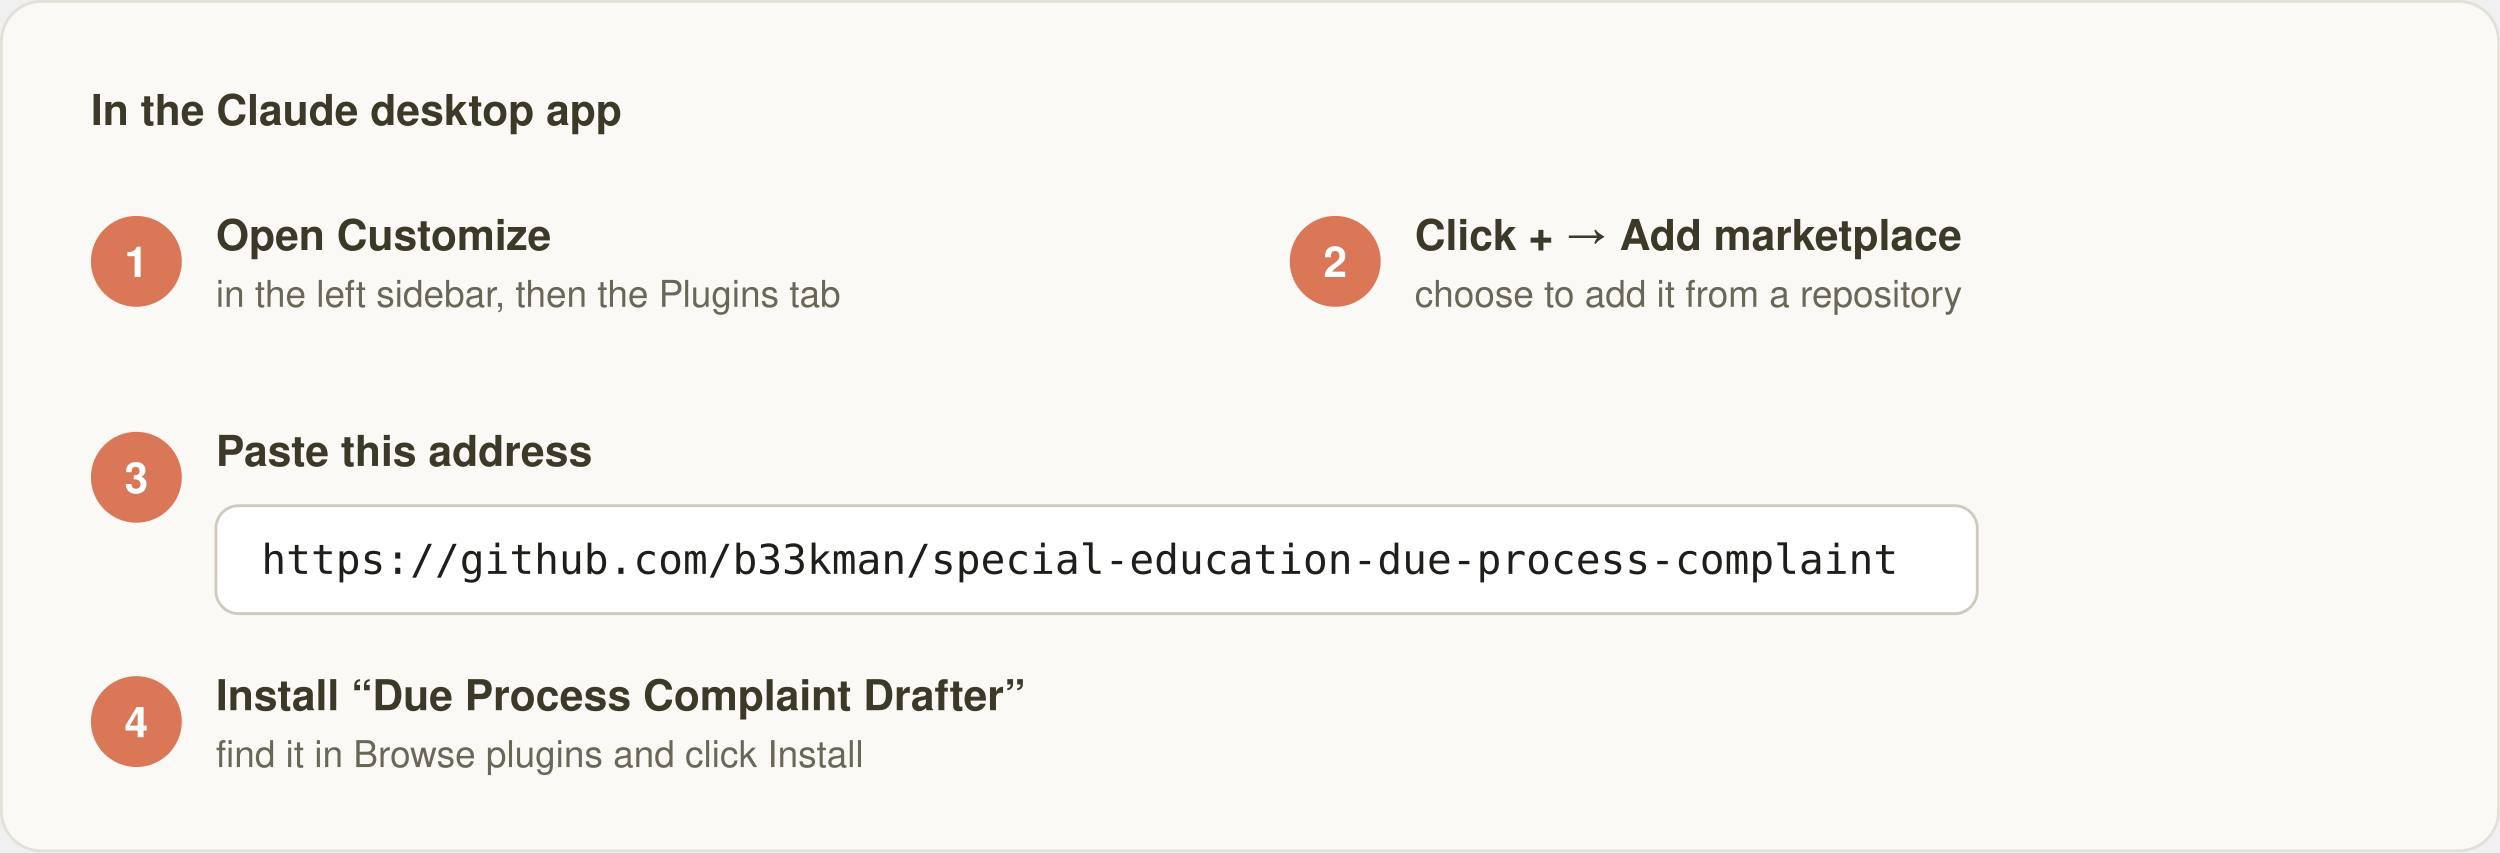
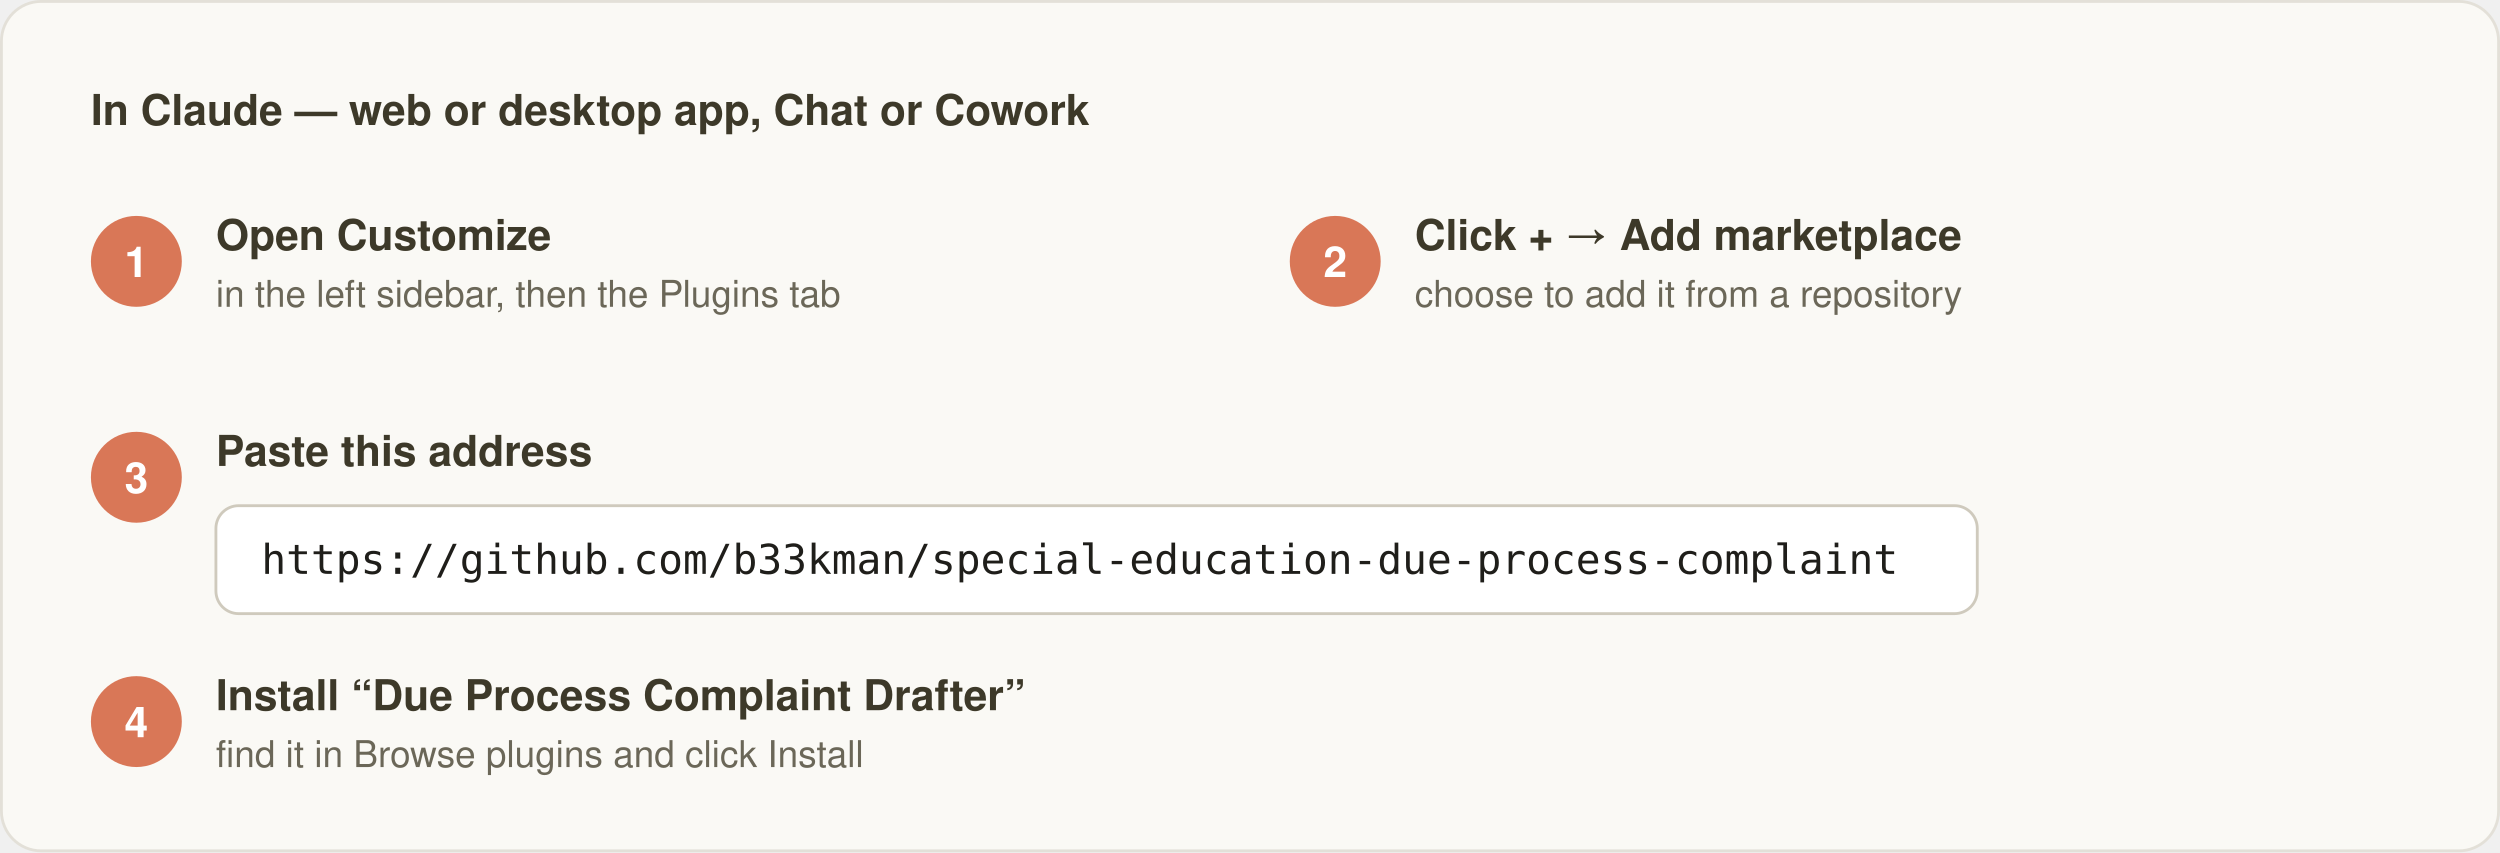
<svg xmlns="http://www.w3.org/2000/svg" width="880" height="300" viewBox="0 0 880 300" role="img" aria-labelledby="t d">
  <defs>
    <style>
      .sans { font-family: -apple-system, BlinkMacSystemFont, "Segoe UI", Helvetica, Arial, sans-serif; }
      .mono { font-family: ui-monospace, SFMono-Regular, Menlo, Consolas, monospace; }
    </style>
  </defs>
  <rect x="0.5" y="0.5" width="879" height="299" rx="14" fill="#faf9f5" stroke="#e3e0d8" />
-   <text x="32" y="44" class="sans" font-size="15" font-weight="700" fill="#3d3929">In the Claude desktop app</text>
+   <text x="32" y="44" class="sans" font-size="15" font-weight="700" fill="#3d3929">In Claude — web or desktop app, Chat or Cowork</text>
  <g class="sans">
    <circle cx="48" cy="92" r="16" fill="#d97757" />
    <text x="48" y="97.5" text-anchor="middle" font-size="15" font-weight="700" fill="#fff">1</text>
    <text x="76" y="88" font-size="15" font-weight="700" fill="#3d3929">Open Customize</text>
    <text x="76" y="108" font-size="13" fill="#6b6758">in the left sidebar, then the Plugins tab</text>
    <circle cx="470" cy="92" r="16" fill="#d97757" />
    <text x="470" y="97.5" text-anchor="middle" font-size="15" font-weight="700" fill="#fff">2</text>
    <text x="498" y="88" font-size="15" font-weight="700" fill="#3d3929">Click +  →  Add marketplace</text>
    <text x="498" y="108" font-size="13" fill="#6b6758">choose to add it from a repository</text>
    <circle cx="48" cy="168" r="16" fill="#d97757" />
    <text x="48" y="173.5" text-anchor="middle" font-size="15" font-weight="700" fill="#fff">3</text>
    <text x="76" y="164" font-size="15" font-weight="700" fill="#3d3929">Paste this address</text>
  </g>
  <rect x="76" y="178" width="620" height="38" rx="8" fill="#fff" stroke="#cfcabd" />
  <text x="92" y="202" class="mono" font-size="14.5" fill="#1f1e1a">https://github.com/b33kman/special-education-due-process-complaint</text>
  <g class="sans">
    <circle cx="48" cy="254" r="16" fill="#d97757" />
    <text x="48" y="259.5" text-anchor="middle" font-size="15" font-weight="700" fill="#fff">4</text>
    <text x="76" y="250" font-size="15" font-weight="700" fill="#3d3929">Install “Due Process Complaint Drafter”</text>
    <text x="76" y="270" font-size="13" fill="#6b6758">find it in Browse plugins and click Install</text>
  </g>
</svg>
